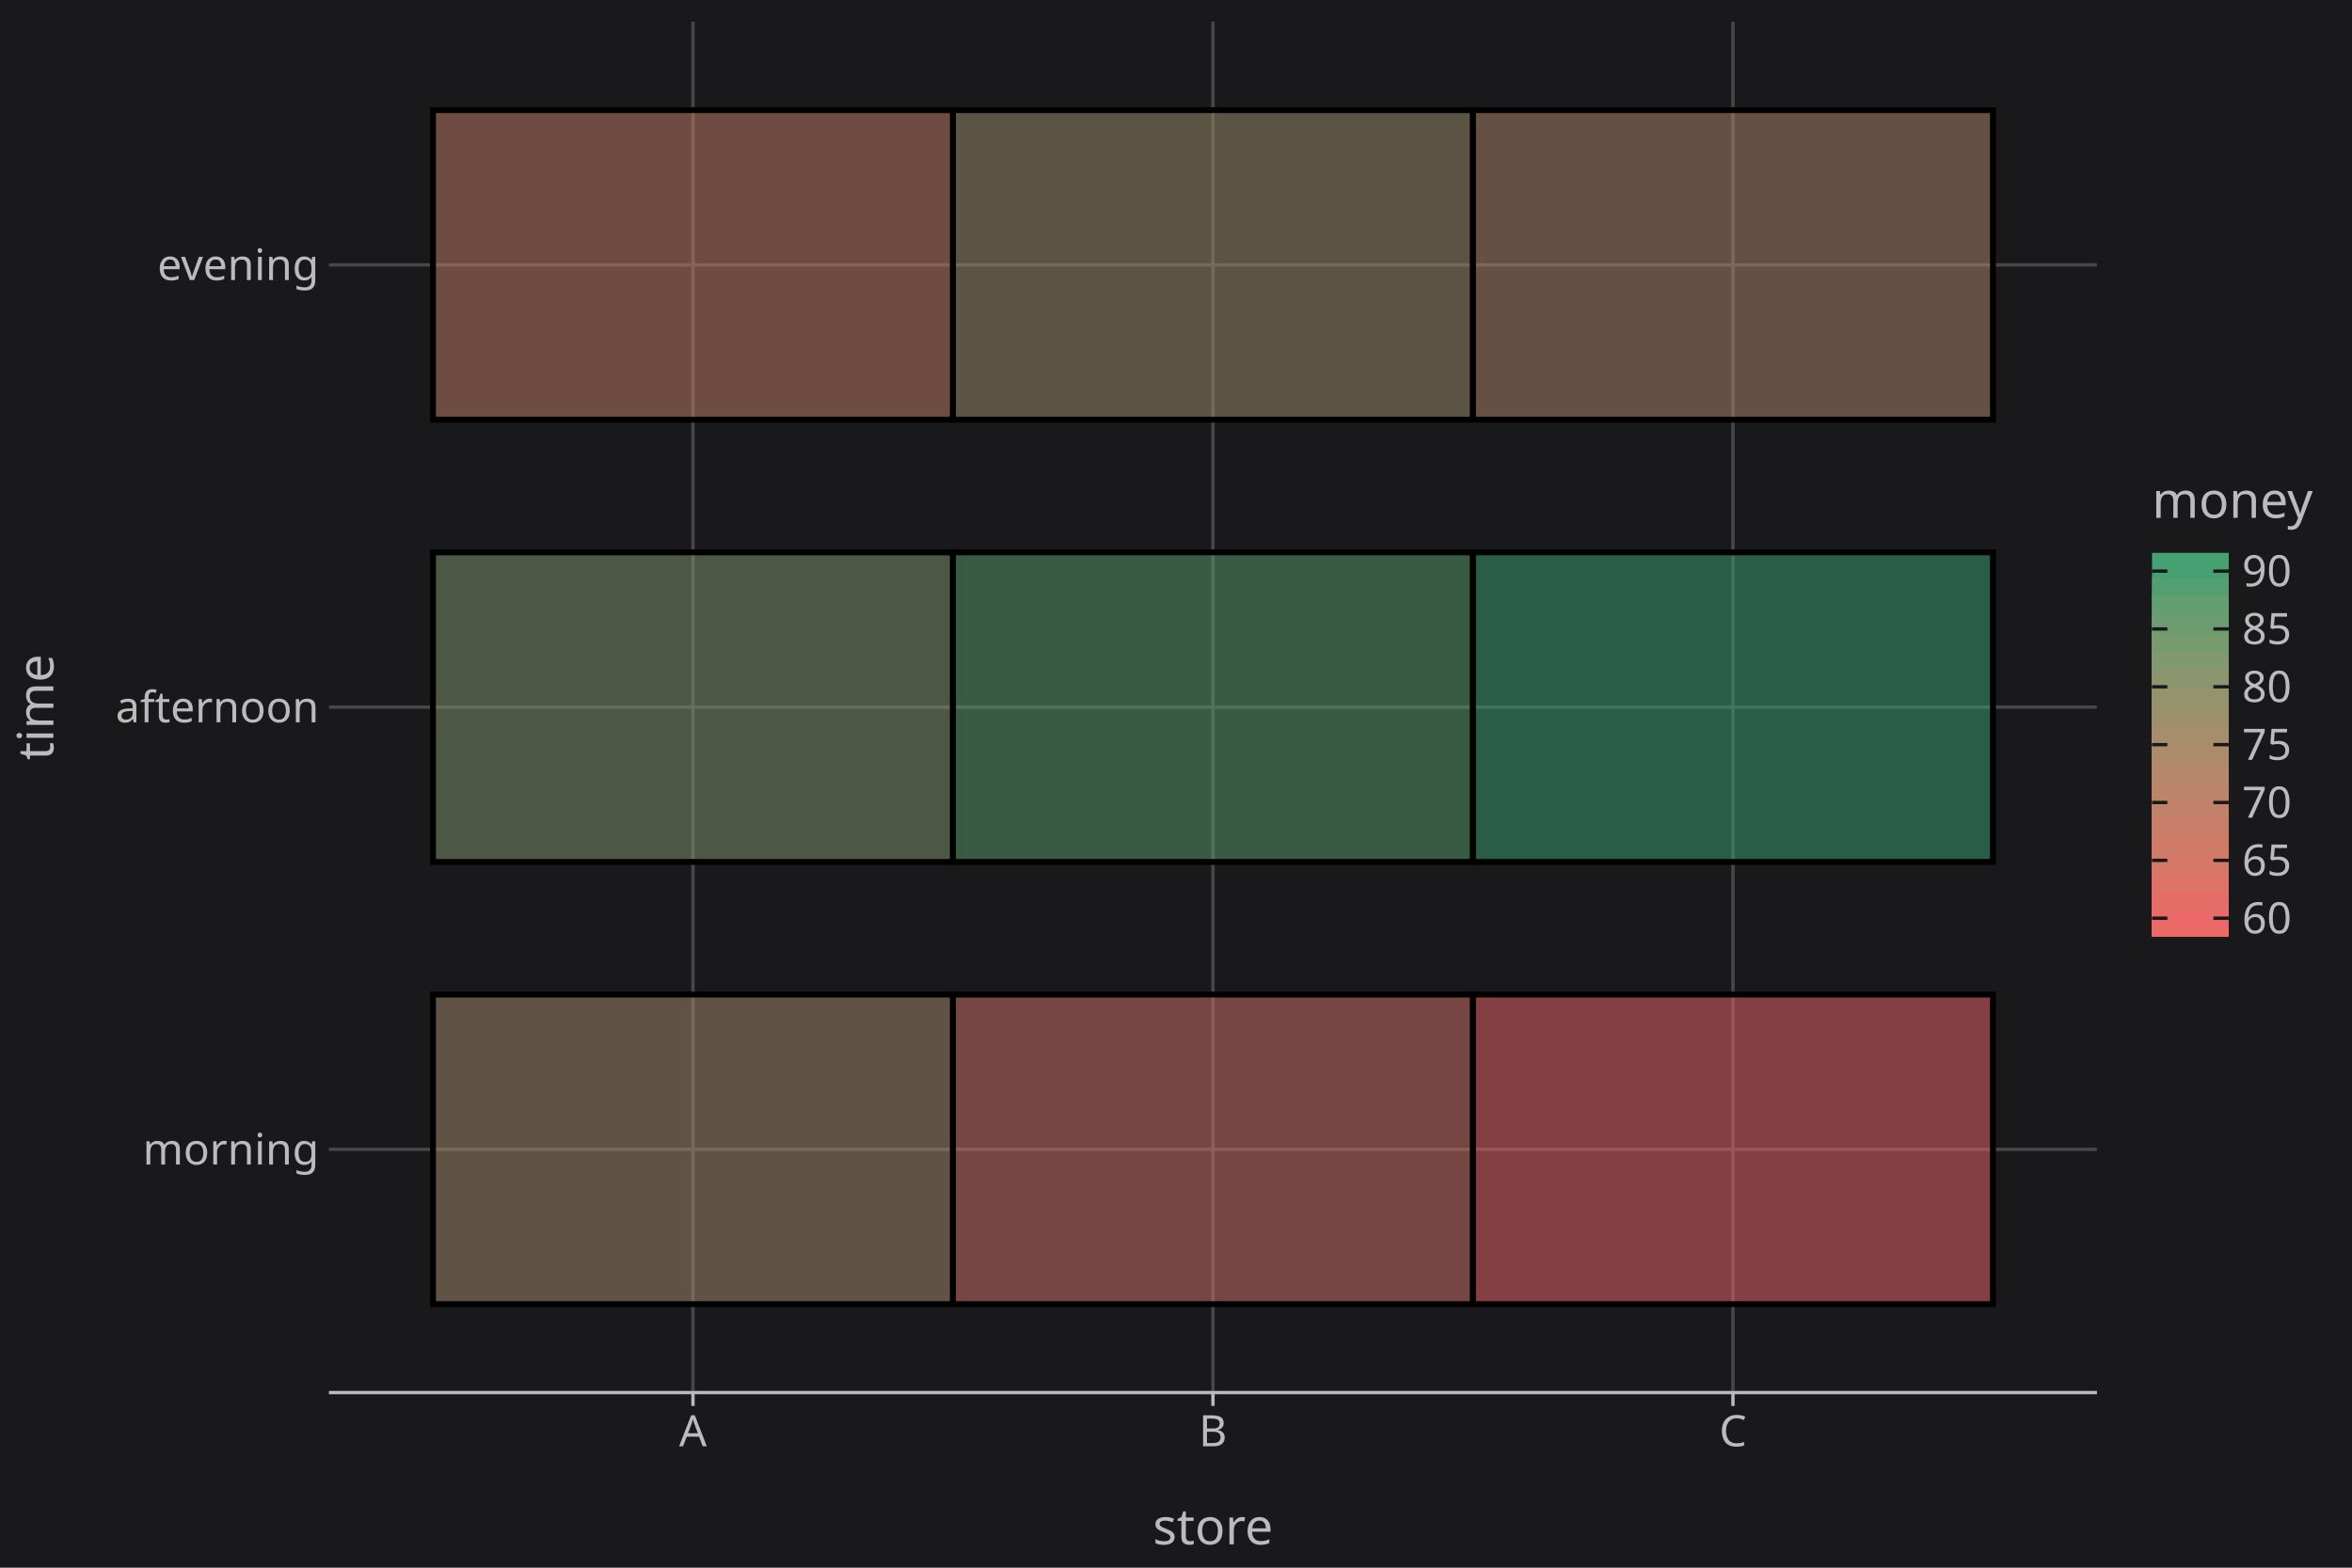
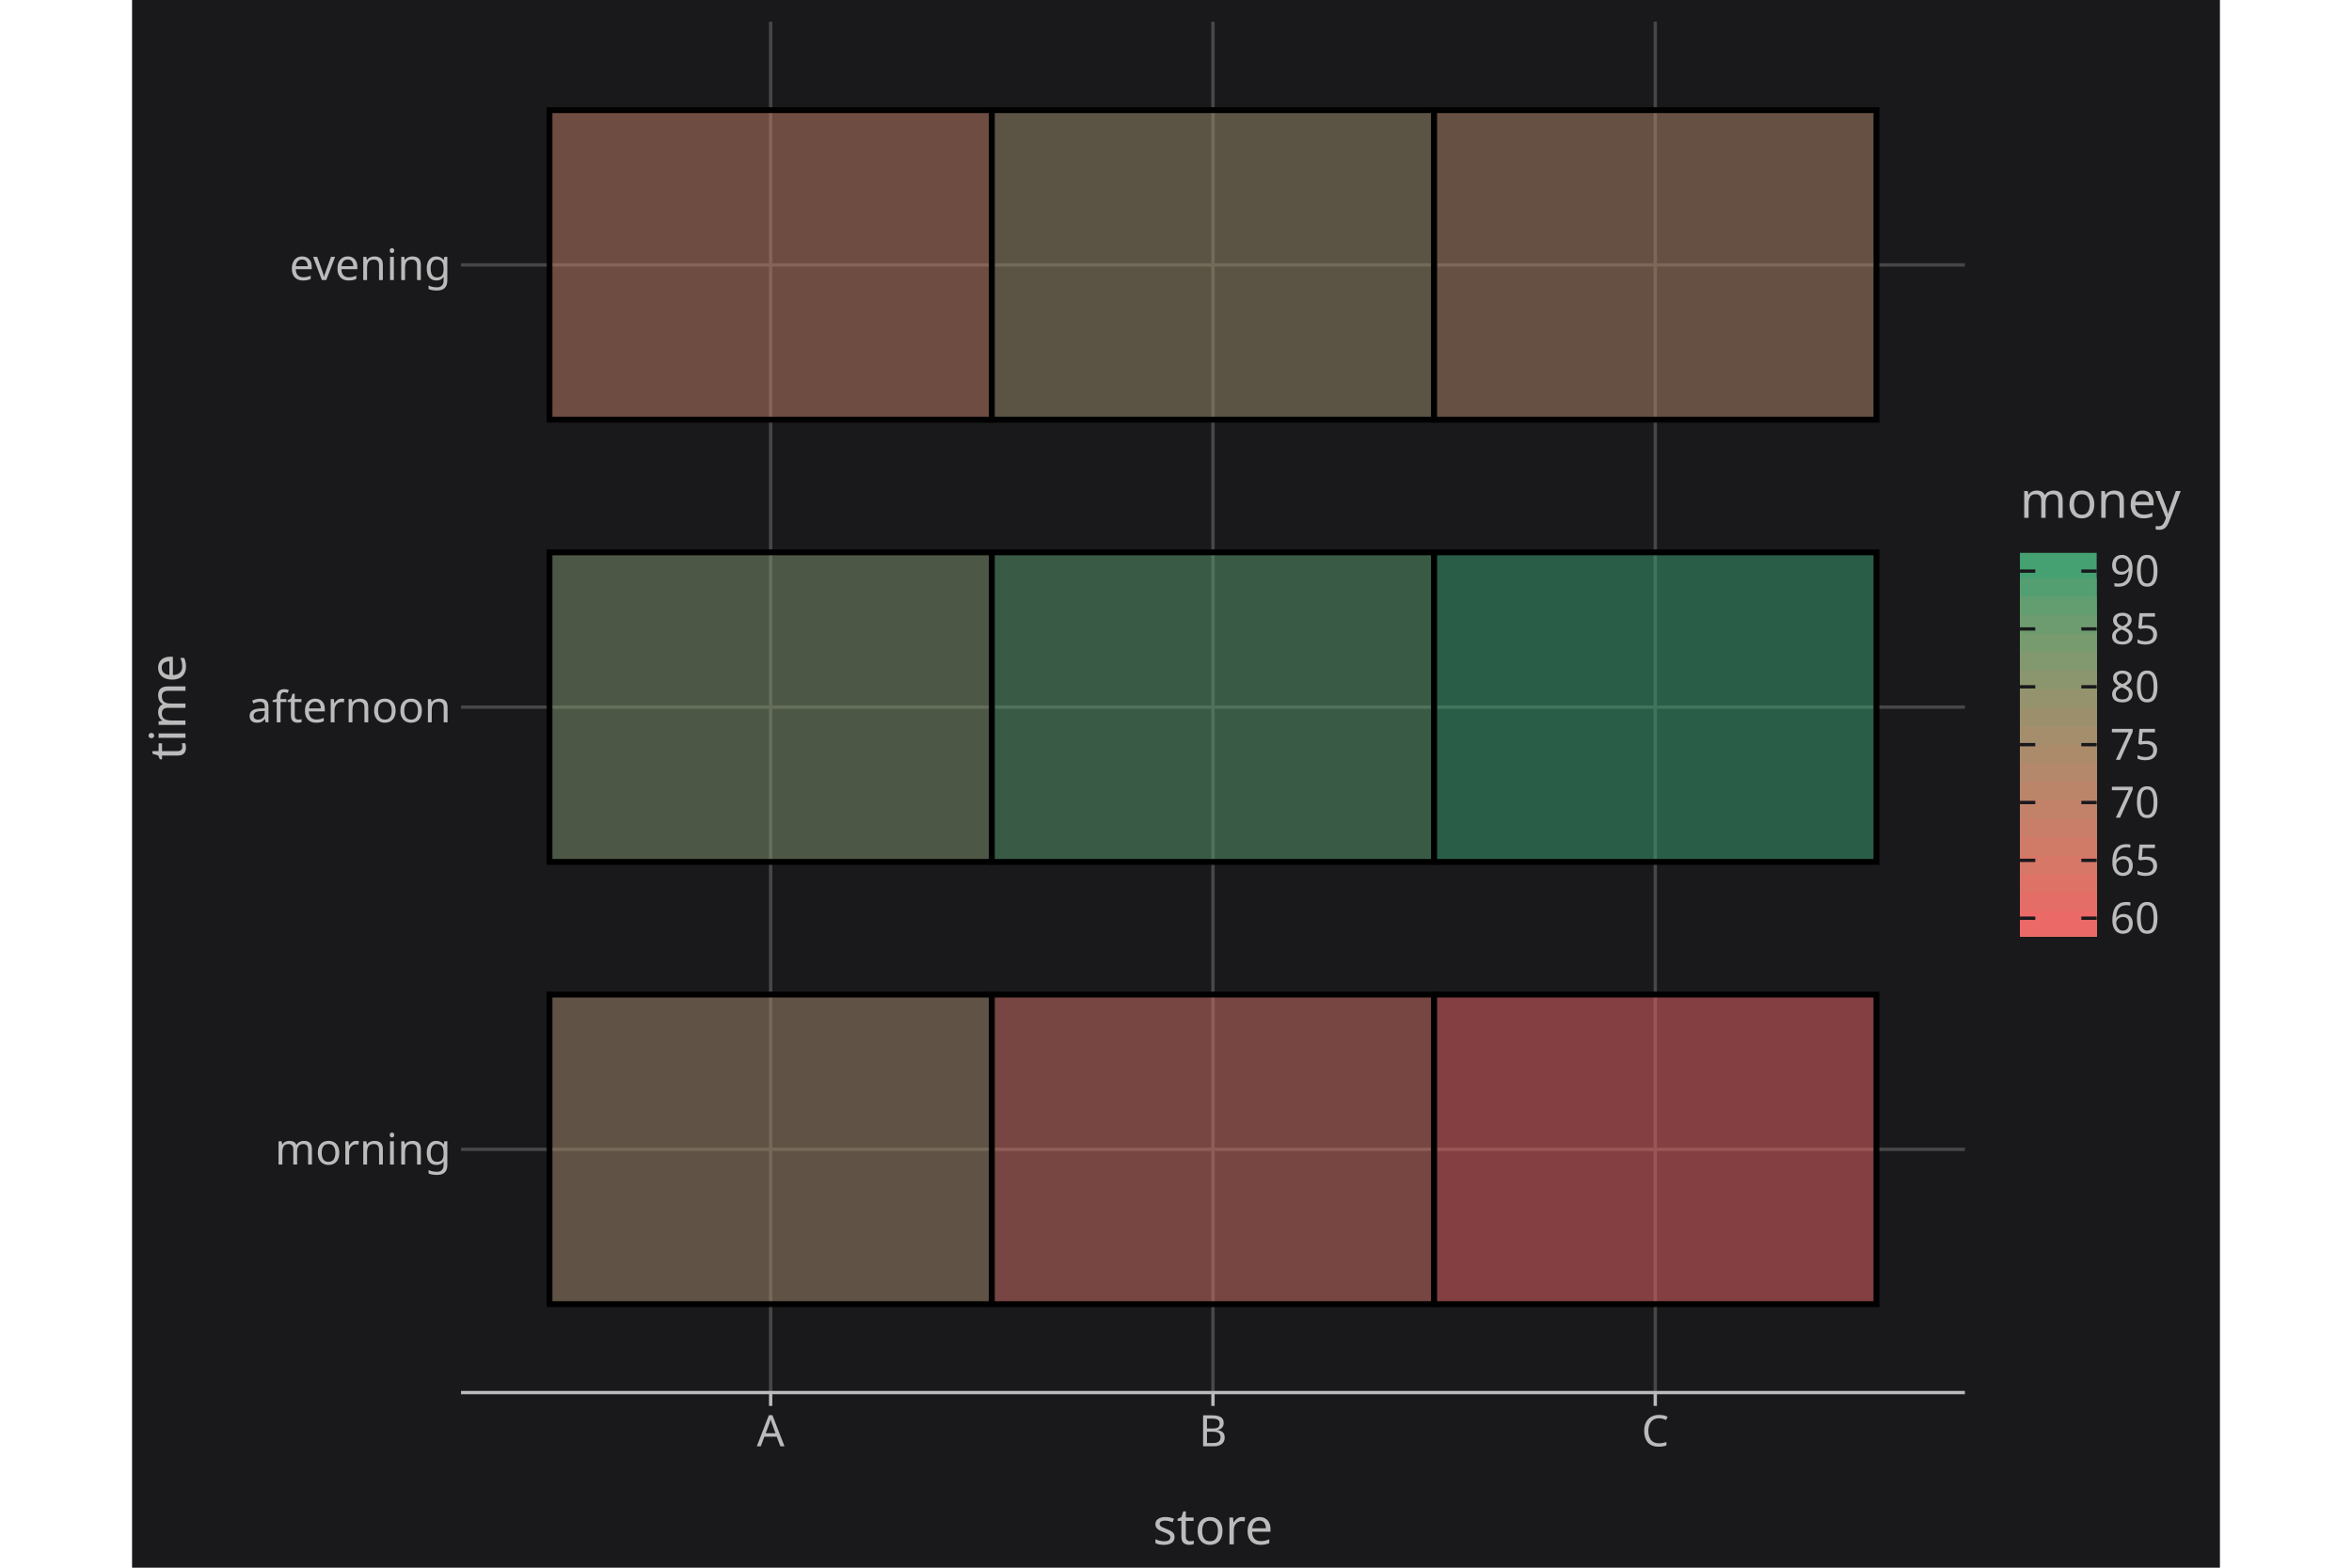
<svg xmlns="http://www.w3.org/2000/svg" display="block" class="plt-container" width="705.0" height="470.0">
  <style type="text/css">
  .plt-container {
   font-family: Lucida Grande, sans-serif;
   user-select: none;
   -webkit-user-select: none;
   -moz-user-select: none;
   -ms-user-select: none;
}
text {
   text-rendering: optimizeLegibility;
}
#xXxprefixXx0 .plot-title {
   fill: #bbbbbb;
   font-family: Lucida Grande, sans-serif;
   font-size: 16.0px;
   font-weight: normal;
   font-style: normal;   
}
#xXxprefixXx0 .plot-subtitle {
   fill: #bbbbbb;
   font-family: Lucida Grande, sans-serif;
   font-size: 15.0px;
   font-weight: normal;
   font-style: normal;   
}
#xXxprefixXx0 .plot-caption {
   fill: #bbbbbb;
   font-family: Lucida Grande, sans-serif;
   font-size: 13.0px;
   font-weight: normal;
   font-style: normal;   
}
#xXxprefixXx0 .legend-title {
   fill: #bbbbbb;
   font-family: Lucida Grande, sans-serif;
   font-size: 15.0px;
   font-weight: normal;
   font-style: normal;   
}
#xXxprefixXx0 .legend-item {
   fill: #bbbbbb;
   font-family: Lucida Grande, sans-serif;
   font-size: 13.0px;
   font-weight: normal;
   font-style: normal;   
}
#xXxprefixXx0 .axis-title-x {
   fill: #bbbbbb;
   font-family: Lucida Grande, sans-serif;
   font-size: 15.0px;
   font-weight: normal;
   font-style: normal;   
}
#xXxprefixXx0 .axis-text-x {
   fill: #bbbbbb;
   font-family: Lucida Grande, sans-serif;
   font-size: 13.0px;
   font-weight: normal;
   font-style: normal;   
}
#xXxprefixXx2 .axis-tooltip-text-x {
   fill: #303030;
   font-family: Lucida Grande, sans-serif;
   font-size: 13.0px;
   font-weight: normal;
   font-style: normal;   
}
#xXxprefixXx0 .axis-title-y {
   fill: #bbbbbb;
   font-family: Lucida Grande, sans-serif;
   font-size: 15.0px;
   font-weight: normal;
   font-style: normal;   
}
#xXxprefixXx0 .axis-text-y {
   fill: #bbbbbb;
   font-family: Lucida Grande, sans-serif;
   font-size: 13.0px;
   font-weight: normal;
   font-style: normal;   
}
#xXxprefixXx2 .axis-tooltip-text-y {
   fill: #303030;
   font-family: Lucida Grande, sans-serif;
   font-size: 13.0px;
   font-weight: normal;
   font-style: normal;   
}
#xXxprefixXx0 .facet-strip-text-x {
   fill: #bbbbbb;
   font-family: Lucida Grande, sans-serif;
   font-size: 13.0px;
   font-weight: normal;
   font-style: normal;   
}
#xXxprefixXx0 .facet-strip-text-y {
   fill: #bbbbbb;
   font-family: Lucida Grande, sans-serif;
   font-size: 13.0px;
   font-weight: normal;
   font-style: normal;   
}
#xXxprefixXx2 .tooltip-text {
   fill: #bbbbbb;
   font-family: Lucida Grande, sans-serif;
   font-size: 13.0px;
   font-weight: normal;
   font-style: normal;   
}
#xXxprefixXx2 .tooltip-title {
   fill: #bbbbbb;
   font-family: Lucida Grande, sans-serif;
   font-size: 13.0px;
   font-weight: bold;
   font-style: normal;   
}
#xXxprefixXx2 .tooltip-label {
   fill: #bbbbbb;
   font-family: Lucida Grande, sans-serif;
   font-size: 13.0px;
   font-weight: bold;
   font-style: normal;   
}

  </style>
  <g id="xXxprefixXx0">
-     <path fill-rule="evenodd" fill="rgb(25,25,28)" fill-opacity="1.0" d="M0.0 0.0 L0.0 470.0 L705.0 470.0 L705.0 0.0 Z">
+     <path fill-rule="evenodd" fill="rgb(25,25,28)" fill-opacity="1.0" d="M39.587 0.0 L39.587 470.0 L665.413 470.0 L665.413 0.0 Z">
    </path>
-     <g transform="translate(29.5 6.5 ) ">
+     <g transform="translate(69.08706 6.5 ) ">
      <g>
        <g transform="translate(69.1041 0.0 ) ">
          <g>
-             <line x1="109.107" y1="0.0" x2="109.107" y2="411.0" stroke="rgb(71,71,71)" stroke-opacity="1.0" stroke-width="1.0" fill="none">
-             </line>
-             <line x1="264.974" y1="0.0" x2="264.974" y2="411.0" stroke="rgb(71,71,71)" stroke-opacity="1.0" stroke-width="1.0" fill="none">
-             </line>
-             <line x1="420.841" y1="0.0" x2="420.841" y2="411.0" stroke="rgb(71,71,71)" stroke-opacity="1.0" stroke-width="1.0" fill="none">
+             <line x1="92.806" y1="0.0" x2="92.806" y2="411.0" stroke="rgb(71,71,71)" stroke-opacity="1.0" stroke-width="1.0" fill="none">
+             </line>
+             <line x1="225.387" y1="0.0" x2="225.387" y2="411.0" stroke="rgb(71,71,71)" stroke-opacity="1.0" stroke-width="1.0" fill="none">
+             </line>
+             <line x1="357.968" y1="0.0" x2="357.968" y2="411.0" stroke="rgb(71,71,71)" stroke-opacity="1.0" stroke-width="1.0" fill="none">
            </line>
          </g>
        </g>
        <g transform="translate(69.1041 0.0 ) ">
          <g>
-             <line x1="0.0" y1="338.081" x2="529.948" y2="338.081" stroke="rgb(71,71,71)" stroke-opacity="1.0" stroke-width="1.0" fill="none">
-             </line>
-             <line x1="0.0" y1="205.5" x2="529.948" y2="205.5" stroke="rgb(71,71,71)" stroke-opacity="1.0" stroke-width="1.0" fill="none">
-             </line>
-             <line x1="0.0" y1="72.919" x2="529.948" y2="72.919" stroke="rgb(71,71,71)" stroke-opacity="1.0" stroke-width="1.0" fill="none">
+             <line x1="0.0" y1="338.081" x2="450.774" y2="338.081" stroke="rgb(71,71,71)" stroke-opacity="1.0" stroke-width="1.0" fill="none">
+             </line>
+             <line x1="0.0" y1="205.5" x2="450.774" y2="205.5" stroke="rgb(71,71,71)" stroke-opacity="1.0" stroke-width="1.0" fill="none">
+             </line>
+             <line x1="0.0" y1="72.919" x2="450.774" y2="72.919" stroke="rgb(71,71,71)" stroke-opacity="1.0" stroke-width="1.0" fill="none">
            </line>
          </g>
        </g>
        <g transform="translate(69.1041 411.0 ) ">
-           <g transform="translate(109.107 0.0 ) ">
+           <g transform="translate(92.80645 0.0 ) ">
            <line stroke-width="1.0" stroke="rgb(187,187,187)" stroke-opacity="1.0" x2="0.0" y2="4.0">
            </line>
            <g transform="translate(0.0 7.0 ) ">
              <text class="axis-text-x" text-anchor="middle" dy="0.7em">
                <tspan>A</tspan>
              </text>
            </g>
          </g>
-           <g transform="translate(264.9742 0.0 ) ">
+           <g transform="translate(225.3871 0.0 ) ">
            <line stroke-width="1.0" stroke="rgb(187,187,187)" stroke-opacity="1.0" x2="0.0" y2="4.0">
            </line>
            <g transform="translate(0.0 7.0 ) ">
              <text class="axis-text-x" text-anchor="middle" dy="0.7em">
                <tspan>B</tspan>
              </text>
            </g>
          </g>
-           <g transform="translate(420.8413 0.0 ) ">
+           <g transform="translate(357.9677 0.0 ) ">
            <line stroke-width="1.0" stroke="rgb(187,187,187)" stroke-opacity="1.0" x2="0.0" y2="4.0">
            </line>
            <g transform="translate(0.0 7.0 ) ">
              <text class="axis-text-x" text-anchor="middle" dy="0.7em">
                <tspan>C</tspan>
              </text>
            </g>
          </g>
-           <line x1="0.0" y1="0.0" x2="529.948" y2="0.0" stroke-width="1.0" stroke="rgb(187,187,187)" stroke-opacity="1.0">
+           <line x1="0.0" y1="0.0" x2="450.774" y2="0.0" stroke-width="1.0" stroke="rgb(187,187,187)" stroke-opacity="1.0">
          </line>
        </g>
        <g transform="translate(69.1041 0.0 ) ">
          <g transform="translate(0.0 338.0806 ) ">
            <g transform="translate(-3.0 0.0 ) ">
              <text class="axis-text-y" text-anchor="end" dy="0.35em">
                <tspan>morning</tspan>
              </text>
            </g>
          </g>
          <g transform="translate(0.0 205.5 ) ">
            <g transform="translate(-3.0 0.0 ) ">
              <text class="axis-text-y" text-anchor="end" dy="0.35em">
                <tspan>afternoon</tspan>
              </text>
            </g>
          </g>
          <g transform="translate(0.0 72.91935 ) ">
            <g transform="translate(-3.0 0.0 ) ">
              <text class="axis-text-y" text-anchor="end" dy="0.35em">
                <tspan>evening</tspan>
              </text>
            </g>
          </g>
        </g>
      </g>
-       <g clip-path="url(#xXxprefixXx1)" clip-bounds-jfx="[rect (69.104, 0.0), (529.948, 411.0)]">
+       <g clip-path="url(#xXxprefixXx1)" clip-bounds-jfx="[rect (69.104, 0.0), (450.774, 411.0)]">
        <g transform="translate(69.1041 0.0 ) ">
          <g>
            <g>
              <g>
                <g>
-                   <rect fill="#a88c6c" fill-opacity="0.5" stroke="#000000" stroke-width="1.76" x="31.173" y="291.677" height="92.806" width="155.867" />
-                   <rect fill="#d97568" fill-opacity="0.5" stroke="#000000" stroke-width="1.76" x="187.041" y="291.677" height="92.806" width="155.867" />
-                   <rect fill="#ee6666" fill-opacity="0.5" stroke="#000000" stroke-width="1.76" x="342.908" y="291.677" height="92.806" width="155.867" />
-                   <rect fill="#83976e" fill-opacity="0.5" stroke="#000000" stroke-width="1.76" x="31.173" y="159.097" height="92.806" width="155.867" />
-                   <rect fill="#5a9f71" fill-opacity="0.5" stroke="#000000" stroke-width="1.76" x="187.041" y="159.097" height="92.806" width="155.867" />
-                   <rect fill="#3ba272" fill-opacity="0.5" stroke="#000000" stroke-width="1.76" x="342.908" y="159.097" height="92.806" width="155.867" />
-                   <rect fill="#c48169" fill-opacity="0.5" stroke="#000000" stroke-width="1.76" x="31.173" y="26.516" height="92.806" width="155.867" />
-                   <rect fill="#9e906c" fill-opacity="0.5" stroke="#000000" stroke-width="1.76" x="187.041" y="26.516" height="92.806" width="155.867" />
-                   <rect fill="#b2896b" fill-opacity="0.5" stroke="#000000" stroke-width="1.76" x="342.908" y="26.516" height="92.806" width="155.867" />
+                   <rect fill="#a88c6c" fill-opacity="0.5" stroke="#000000" stroke-width="1.76" x="26.516" y="291.677" height="92.806" width="132.581" />
+                   <rect fill="#d97568" fill-opacity="0.5" stroke="#000000" stroke-width="1.76" x="159.097" y="291.677" height="92.806" width="132.581" />
+                   <rect fill="#ee6666" fill-opacity="0.5" stroke="#000000" stroke-width="1.76" x="291.677" y="291.677" height="92.806" width="132.581" />
+                   <rect fill="#83976e" fill-opacity="0.5" stroke="#000000" stroke-width="1.76" x="26.516" y="159.097" height="92.806" width="132.581" />
+                   <rect fill="#5a9f71" fill-opacity="0.5" stroke="#000000" stroke-width="1.76" x="159.097" y="159.097" height="92.806" width="132.581" />
+                   <rect fill="#3ba272" fill-opacity="0.5" stroke="#000000" stroke-width="1.76" x="291.677" y="159.097" height="92.806" width="132.581" />
+                   <rect fill="#c48169" fill-opacity="0.5" stroke="#000000" stroke-width="1.76" x="26.516" y="26.516" height="92.806" width="132.581" />
+                   <rect fill="#9e906c" fill-opacity="0.5" stroke="#000000" stroke-width="1.76" x="159.097" y="26.516" height="92.806" width="132.581" />
+                   <rect fill="#b2896b" fill-opacity="0.5" stroke="#000000" stroke-width="1.76" x="291.677" y="26.516" height="92.806" width="132.581" />
                </g>
              </g>
            </g>
          </g>
        </g>
        <defs>
          <clipPath id="xXxprefixXx1">
-             <rect x="69.104" y="0.0" width="529.948" height="411.0">
+             <rect x="69.104" y="0.0" width="450.774" height="411.0">
            </rect>
          </clipPath>
        </defs>
      </g>
      <g>
      </g>
    </g>
-     <g transform="translate(16.0 212.0 ) rotate(-90.0 ) ">
+     <g transform="translate(55.58706 212.0 ) rotate(-90.0 ) ">
      <text class="axis-title-y" y="0.0" text-anchor="middle">
        <tspan>time</tspan>
      </text>
    </g>
    <g transform="translate(363.5783 463.0 ) ">
      <text class="axis-title-x" y="0.0" text-anchor="middle">
        <tspan>store</tspan>
      </text>
    </g>
-     <g transform="translate(635.0524 133.25 ) ">
+     <g transform="translate(595.4654 133.25 ) ">
      <rect x="5.0" y="5.0" height="147.5" width="59.948" stroke="rgb(187,187,187)" stroke-opacity="1.0" stroke-width="0.0" fill="rgb(25,25,28)" fill-opacity="1.0">
      </rect>
      <g transform="translate(10.0 10.0 ) ">
        <g transform="translate(0.0 12.0 ) ">
          <text class="legend-title" y="0.0">
            <tspan>money</tspan>
          </text>
        </g>
        <g transform="translate(0.0 22.5 ) ">
          <g>
            <rect x="0.0" y="0.0" height="115.0" width="23.0" stroke-width="0.0" fill="rgb(69,161,114)" fill-opacity="1.0">
            </rect>
            <rect x="0.0" y="7.55" height="107.45" width="23.0" stroke-width="0.0" fill="rgb(84,159,113)" fill-opacity="1.0">
            </rect>
            <rect x="0.0" y="13.1" height="101.9" width="23.0" stroke-width="0.0" fill="rgb(98,158,112)" fill-opacity="1.0">
            </rect>
            <rect x="0.0" y="18.65" height="96.35" width="23.0" stroke-width="0.0" fill="rgb(109,156,112)" fill-opacity="1.0">
            </rect>
            <rect x="0.0" y="24.2" height="90.8" width="23.0" stroke-width="0.0" fill="rgb(120,154,111)" fill-opacity="1.0">
            </rect>
            <rect x="0.0" y="29.75" height="85.25" width="23.0" stroke-width="0.0" fill="rgb(130,152,110)" fill-opacity="1.0">
            </rect>
            <rect x="0.0" y="35.3" height="79.7" width="23.0" stroke-width="0.0" fill="rgb(139,149,110)" fill-opacity="1.0">
            </rect>
            <rect x="0.0" y="40.85" height="74.15" width="23.0" stroke-width="0.0" fill="rgb(148,147,109)" fill-opacity="1.0">
            </rect>
            <rect x="0.0" y="46.4" height="68.6" width="23.0" stroke-width="0.0" fill="rgb(156,144,108)" fill-opacity="1.0">
            </rect>
            <rect x="0.0" y="51.95" height="63.05" width="23.0" stroke-width="0.0" fill="rgb(164,142,108)" fill-opacity="1.0">
            </rect>
            <rect x="0.0" y="57.5" height="57.5" width="23.0" stroke-width="0.0" fill="rgb(172,139,107)" fill-opacity="1.0">
            </rect>
            <rect x="0.0" y="63.05" height="51.95" width="23.0" stroke-width="0.0" fill="rgb(180,136,107)" fill-opacity="1.0">
            </rect>
            <rect x="0.0" y="68.6" height="46.4" width="23.0" stroke-width="0.0" fill="rgb(187,133,106)" fill-opacity="1.0">
            </rect>
            <rect x="0.0" y="74.15" height="40.85" width="23.0" stroke-width="0.0" fill="rgb(194,130,105)" fill-opacity="1.0">
            </rect>
            <rect x="0.0" y="79.7" height="35.3" width="23.0" stroke-width="0.0" fill="rgb(201,126,105)" fill-opacity="1.0">
            </rect>
            <rect x="0.0" y="85.25" height="29.75" width="23.0" stroke-width="0.0" fill="rgb(208,123,104)" fill-opacity="1.0">
            </rect>
            <rect x="0.0" y="90.8" height="24.2" width="23.0" stroke-width="0.0" fill="rgb(215,119,104)" fill-opacity="1.0">
            </rect>
            <rect x="0.0" y="96.35" height="18.65" width="23.0" stroke-width="0.0" fill="rgb(222,114,103)" fill-opacity="1.0">
            </rect>
            <rect x="0.0" y="101.9" height="13.1" width="23.0" stroke-width="0.0" fill="rgb(228,110,103)" fill-opacity="1.0">
            </rect>
            <rect x="0.0" y="107.45" height="7.55" width="23.0" stroke-width="0.0" fill="rgb(235,105,102)" fill-opacity="1.0">
            </rect>
            <line x1="0.0" y1="109.531" x2="4.6" y2="109.531" stroke-width="1.0" stroke="rgb(25,25,28)" stroke-opacity="1.0">
            </line>
            <line x1="18.4" y1="109.531" x2="23.0" y2="109.531" stroke-width="1.0" stroke="rgb(25,25,28)" stroke-opacity="1.0">
            </line>
            <g transform="translate(26.9903 114.0812 ) ">
              <text class="legend-item" y="0.0">
                <tspan>60</tspan>
              </text>
            </g>
            <line x1="0.0" y1="92.188" x2="4.6" y2="92.188" stroke-width="1.0" stroke="rgb(25,25,28)" stroke-opacity="1.0">
            </line>
            <line x1="18.4" y1="92.188" x2="23.0" y2="92.188" stroke-width="1.0" stroke="rgb(25,25,28)" stroke-opacity="1.0">
            </line>
            <g transform="translate(26.9903 96.7375 ) ">
              <text class="legend-item" y="0.0">
                <tspan>65</tspan>
              </text>
            </g>
            <line x1="0.0" y1="74.844" x2="4.6" y2="74.844" stroke-width="1.0" stroke="rgb(25,25,28)" stroke-opacity="1.0">
            </line>
            <line x1="18.4" y1="74.844" x2="23.0" y2="74.844" stroke-width="1.0" stroke="rgb(25,25,28)" stroke-opacity="1.0">
            </line>
            <g transform="translate(26.9903 79.39375 ) ">
              <text class="legend-item" y="0.0">
                <tspan>70</tspan>
              </text>
            </g>
            <line x1="0.0" y1="57.5" x2="4.6" y2="57.5" stroke-width="1.0" stroke="rgb(25,25,28)" stroke-opacity="1.0">
            </line>
            <line x1="18.4" y1="57.5" x2="23.0" y2="57.5" stroke-width="1.0" stroke="rgb(25,25,28)" stroke-opacity="1.0">
            </line>
            <g transform="translate(26.9903 62.05 ) ">
              <text class="legend-item" y="0.0">
                <tspan>75</tspan>
              </text>
            </g>
            <line x1="0.0" y1="40.156" x2="4.6" y2="40.156" stroke-width="1.0" stroke="rgb(25,25,28)" stroke-opacity="1.0">
            </line>
            <line x1="18.4" y1="40.156" x2="23.0" y2="40.156" stroke-width="1.0" stroke="rgb(25,25,28)" stroke-opacity="1.0">
            </line>
            <g transform="translate(26.9903 44.70625 ) ">
              <text class="legend-item" y="0.0">
                <tspan>80</tspan>
              </text>
            </g>
            <line x1="0.0" y1="22.812" x2="4.6" y2="22.812" stroke-width="1.0" stroke="rgb(25,25,28)" stroke-opacity="1.0">
            </line>
            <line x1="18.4" y1="22.812" x2="23.0" y2="22.812" stroke-width="1.0" stroke="rgb(25,25,28)" stroke-opacity="1.0">
            </line>
            <g transform="translate(26.9903 27.3625 ) ">
              <text class="legend-item" y="0.0">
                <tspan>85</tspan>
              </text>
            </g>
            <line x1="0.0" y1="5.469" x2="4.6" y2="5.469" stroke-width="1.0" stroke="rgb(25,25,28)" stroke-opacity="1.0">
            </line>
            <line x1="18.4" y1="5.469" x2="23.0" y2="5.469" stroke-width="1.0" stroke="rgb(25,25,28)" stroke-opacity="1.0">
            </line>
            <g transform="translate(26.9903 10.01875 ) ">
              <text class="legend-item" y="0.0">
                <tspan>90</tspan>
              </text>
            </g>
          </g>
        </g>
      </g>
    </g>
-     <path fill="rgb(0,0,0)" fill-opacity="0.0" stroke="rgb(187,187,187)" stroke-opacity="1.0" stroke-width="0.0" d="M0.0 0.0 L0.0 470.0 L705.0 470.0 L705.0 0.0 Z">
+     <path fill="rgb(0,0,0)" fill-opacity="0.0" stroke="rgb(187,187,187)" stroke-opacity="1.0" stroke-width="0.0" d="M39.587 0.0 L39.587 470.0 L665.413 470.0 L665.413 0.0 Z">
    </path>
  </g>
  <g id="xXxprefixXx2">
  </g>
</svg>
